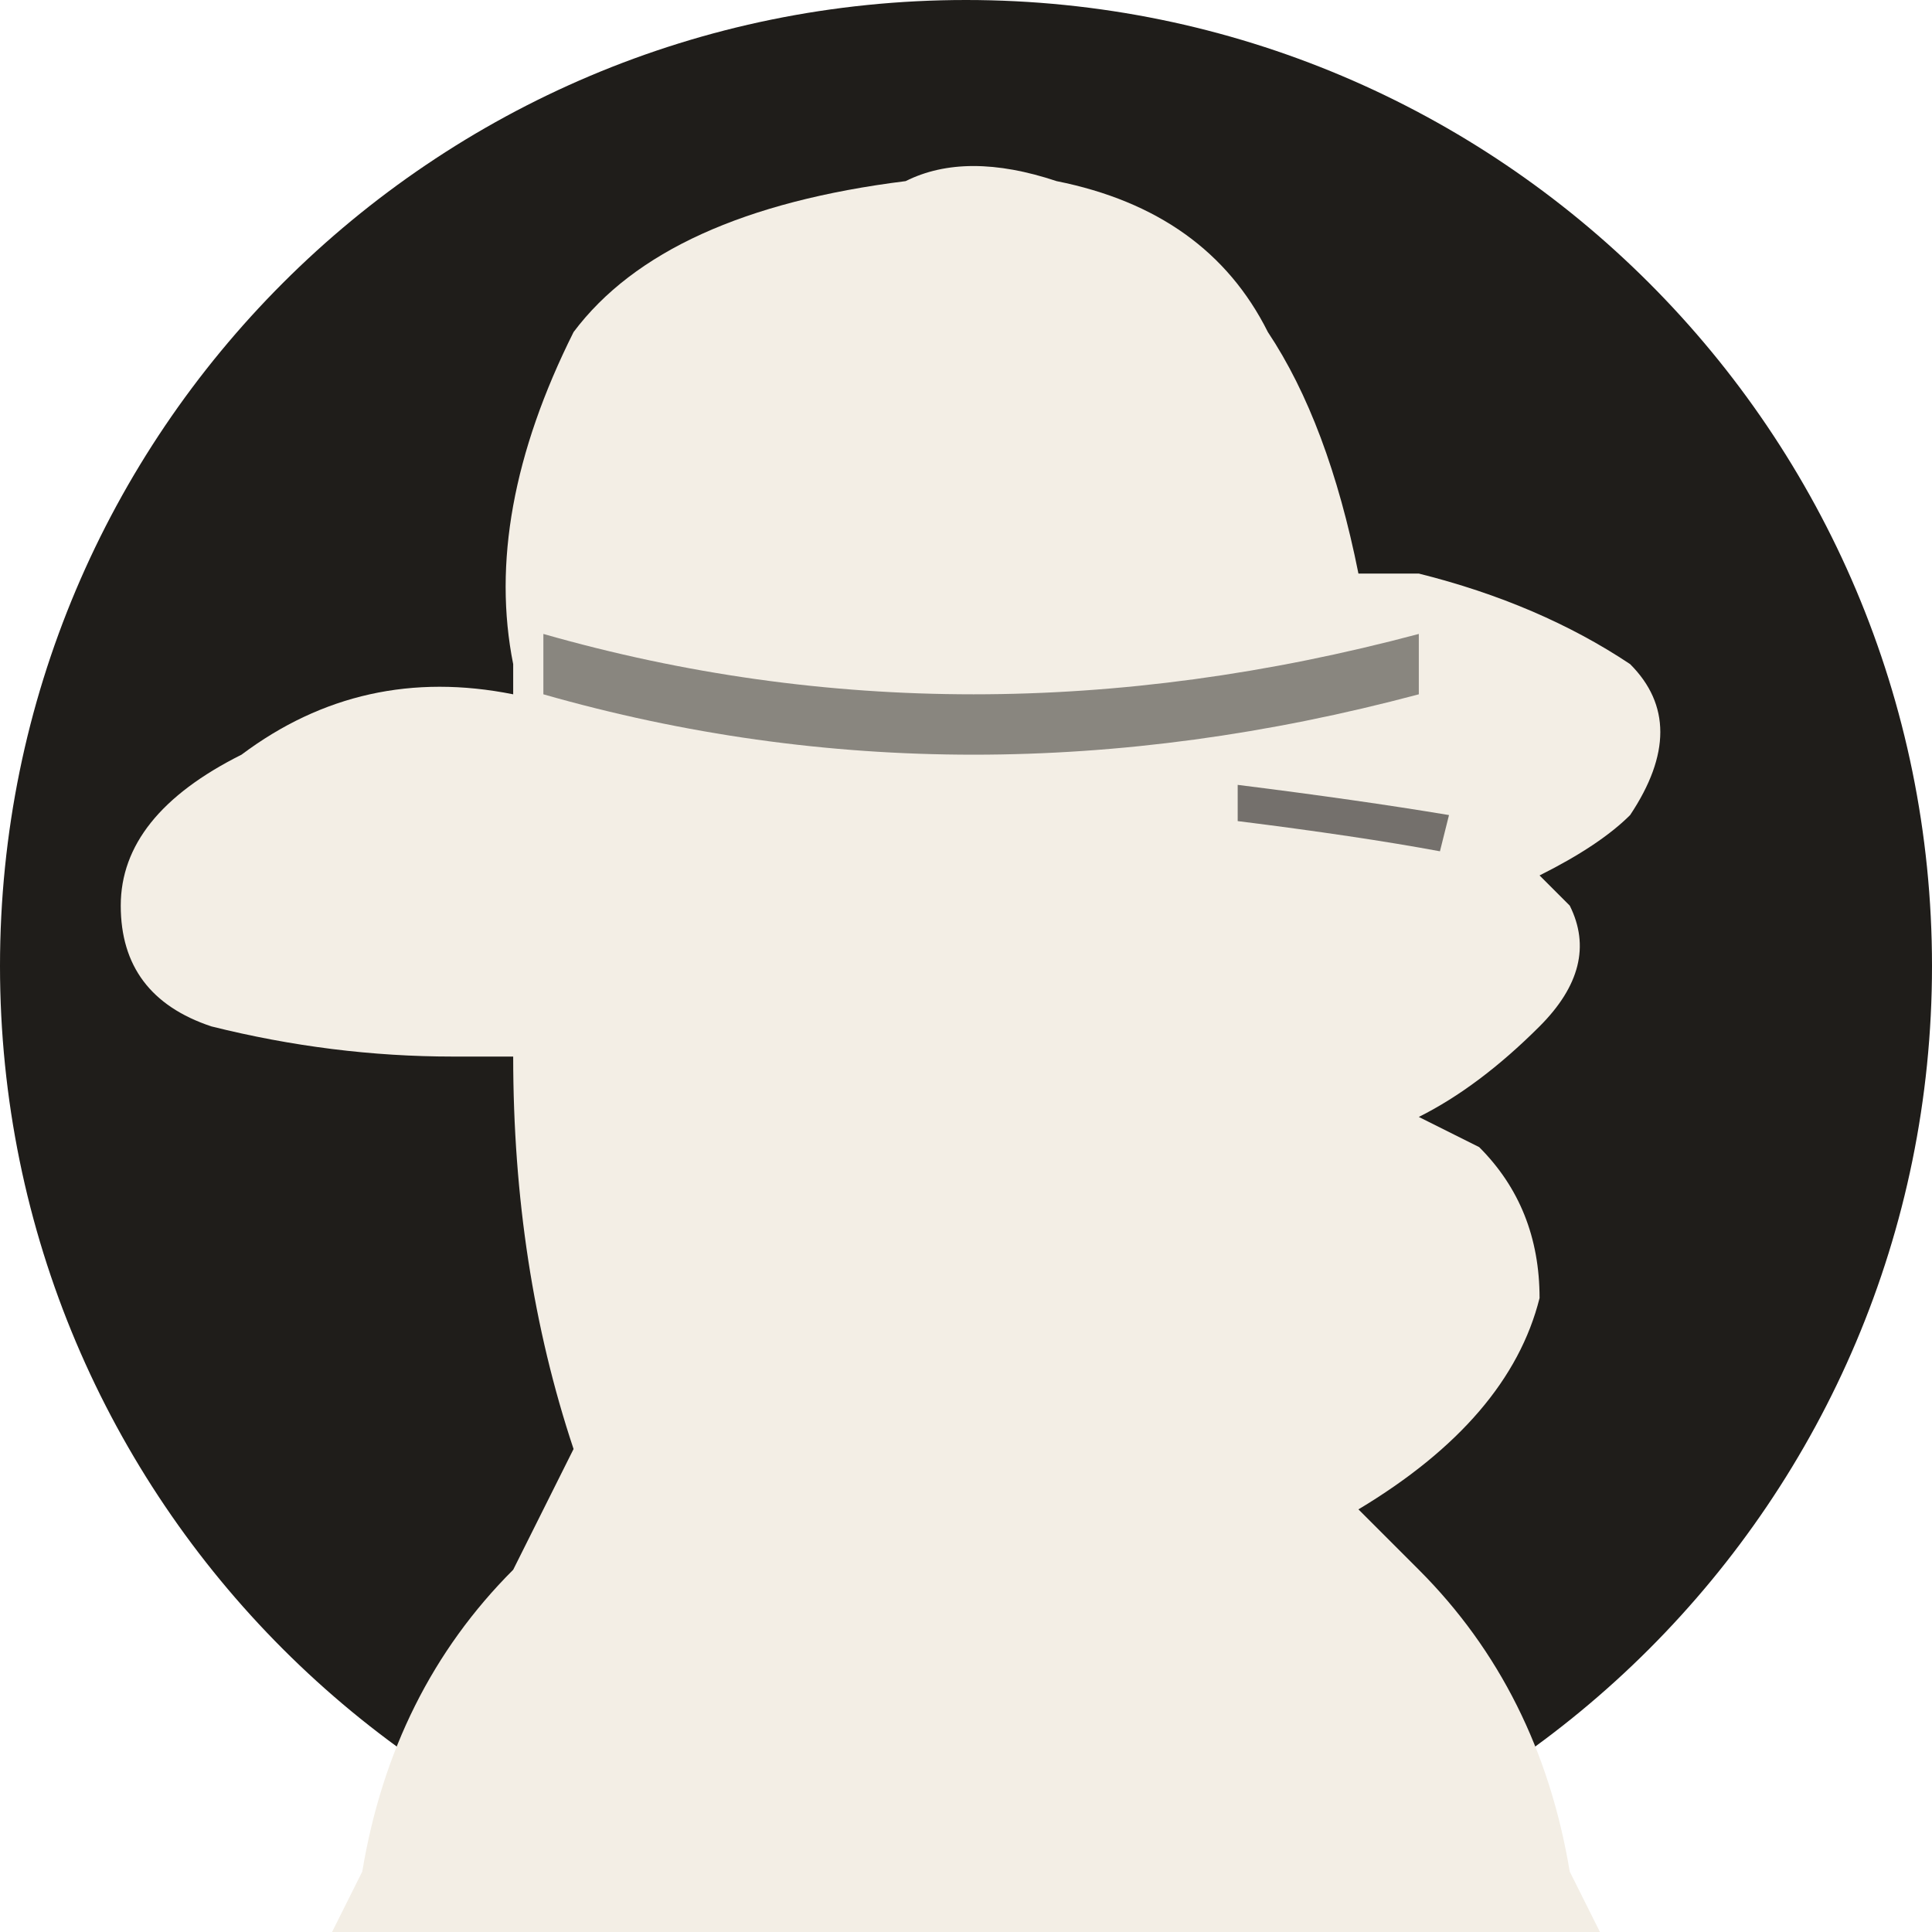
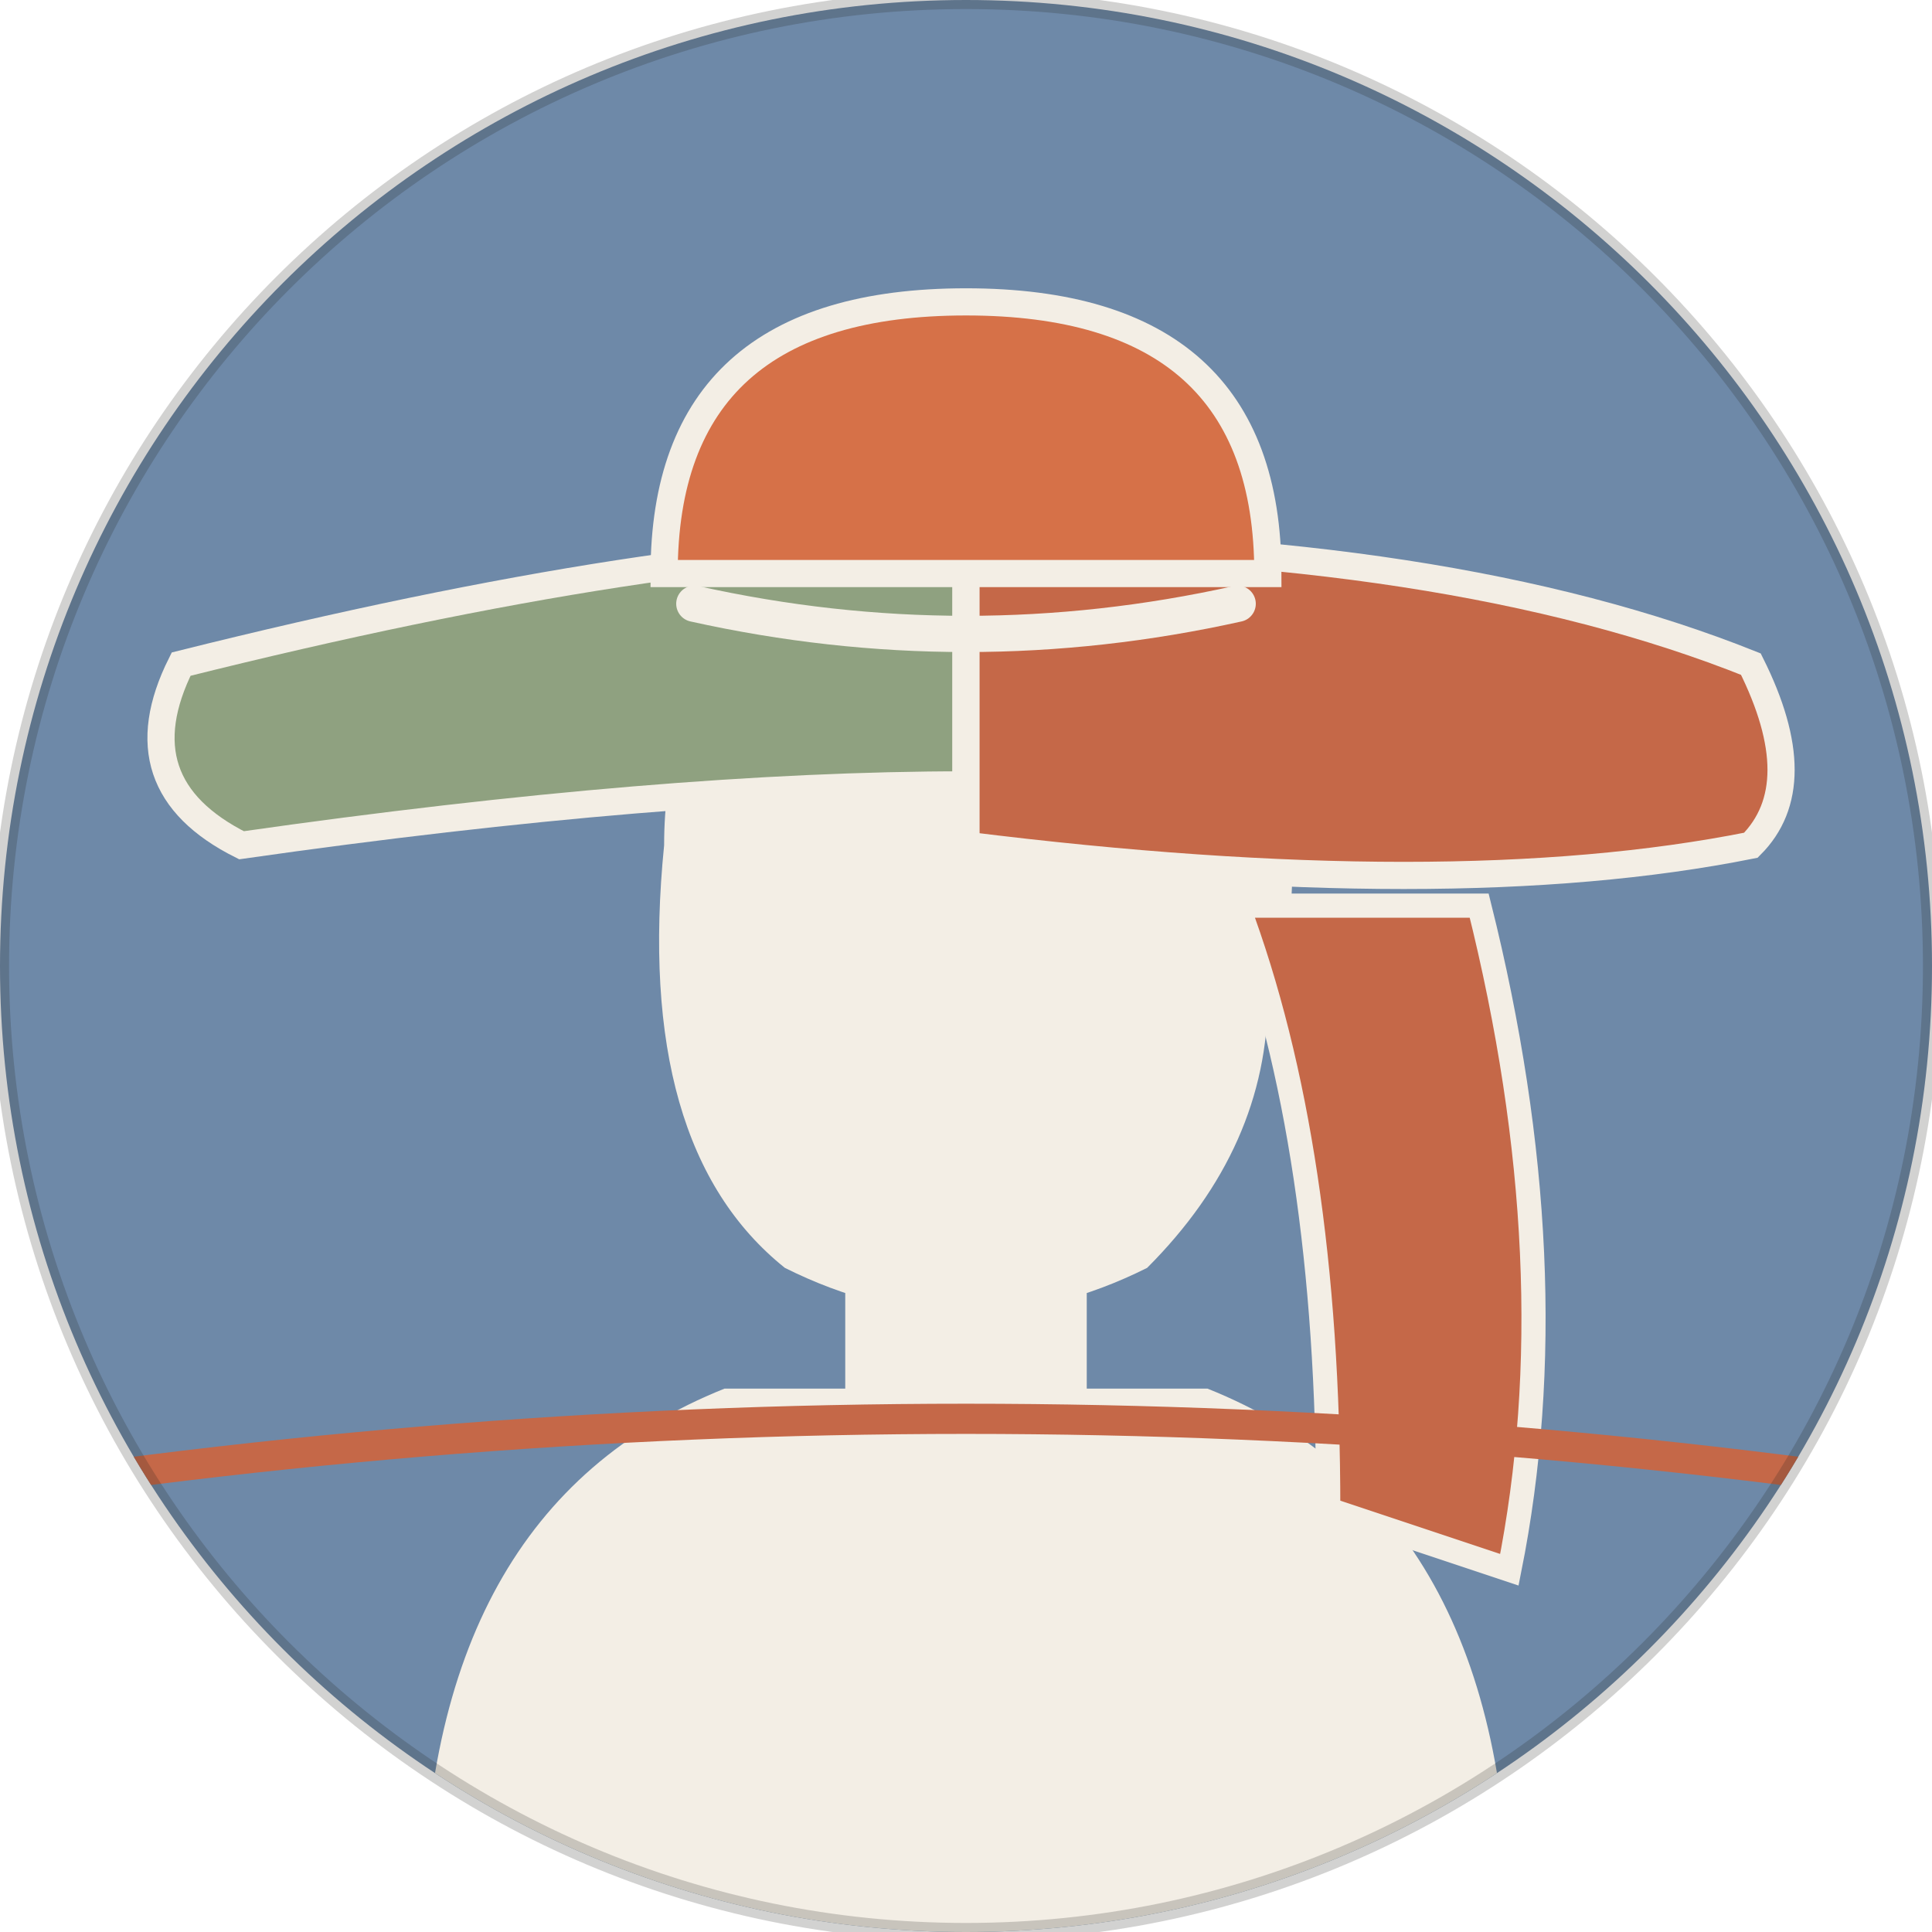
<svg xmlns="http://www.w3.org/2000/svg" viewBox="0 0 64 64" role="img" aria-label="Peninsula Insider — PI mark">
-   <circle cx="32" cy="32" r="32" fill="#1F1D1A" />
-   <path fill="#F3EEE5" d="       M 30 6       Q 22 7 19 11       Q 16 17 17 22       L 17 23       Q 12 22 8 25       Q 4 27 4 30       Q 4 33 7 34       Q 11 35 15 35       L 17 35       Q 17 42 19 48       L 17 52       Q 13 56 12 62       Q 11 64 11 64       L 53 64       Q 53 64 52 62       Q 51 56 47 52       L 45 50       Q 50 47 51 43       Q 51 40 49 38       L 47 37       Q 49 36 51 34       Q 53 32 52 30       L 51 29       Q 53 28 54 27       Q 56 24 54 22       Q 51 20 47 19       L 45 19       Q 44 14 42 11       Q 40 7 35 6       Q 32 5 30 6 Z     " />
-   <path d="M 18 21 Q 32 25 47 21 L 47 23 Q 32 27 18 23 Z" fill="#1F1D1A" opacity="0.5" />
-   <path d="M 41 26 Q 45 26.5 48 27 L 47.7 28.2 Q 45 27.7 41 27.2 Z" fill="#1F1D1A" opacity="0.6" />
+   <defs>
+     <clipPath id="m-disc">
+       <circle cx="32" cy="32" r="32" />
+     </clipPath>
+   </defs>
+   <g clip-path="url(#m-disc)">
+     <rect width="64" height="64" fill="#6E89A8" />
+     <circle cx="32" cy="18" r="7" fill="#D67148" />
+     <path d="M 14 64 Q 14 50 24 46 L 40 46 Q 50 50 50 64 Z" fill="#F3EEE5" />
+     <rect x="28" y="40" width="8" height="8" fill="#F3EEE5" />
+     <path d="M 22 28 Q 22 20 30 19 Q 38 19 41 24 Q 44 28 42 33 Q 42 38 38 42 Q 32 45 26 42 Q 21 38 22 28 Z" fill="#F3EEE5" />
+     <path d="M 41 30 Q 44 38 44 50 L 50 52 Q 52 42 49 30 Z" fill="#C56848" stroke="#F3EEE5" stroke-width="0.8" />
+     <path d="M -4 50 Q 32 44 68 50" stroke="#C56848" stroke-width="1" fill="none" />
+     <path d="M 6 22 Q 22 18 32 18 L 32 26 Q 22 26 8 28 Q 4 26 6 22 Z" fill="#8FA180" stroke="#F3EEE5" stroke-width="0.9" />
+     <path d="M 32 18 Q 48 18 58 22 Q 60 26 58 28 Q 48 30 32 28 Z" fill="#C56848" stroke="#F3EEE5" stroke-width="0.9" />
+     <path d="M 22 19 Q 22 10 32 10 Q 42 10 42 19 Z" fill="#D67148" stroke="#F3EEE5" stroke-width="0.9" />
+     <path d="M 23 20 Q 32 22 41 20" stroke="#F3EEE5" stroke-width="1.2" fill="none" stroke-linecap="round" />
+   </g>
+   <circle cx="32" cy="32" r="32" fill="none" stroke="#1F1D1A" stroke-width="0.6" opacity="0.2" />
</svg>
